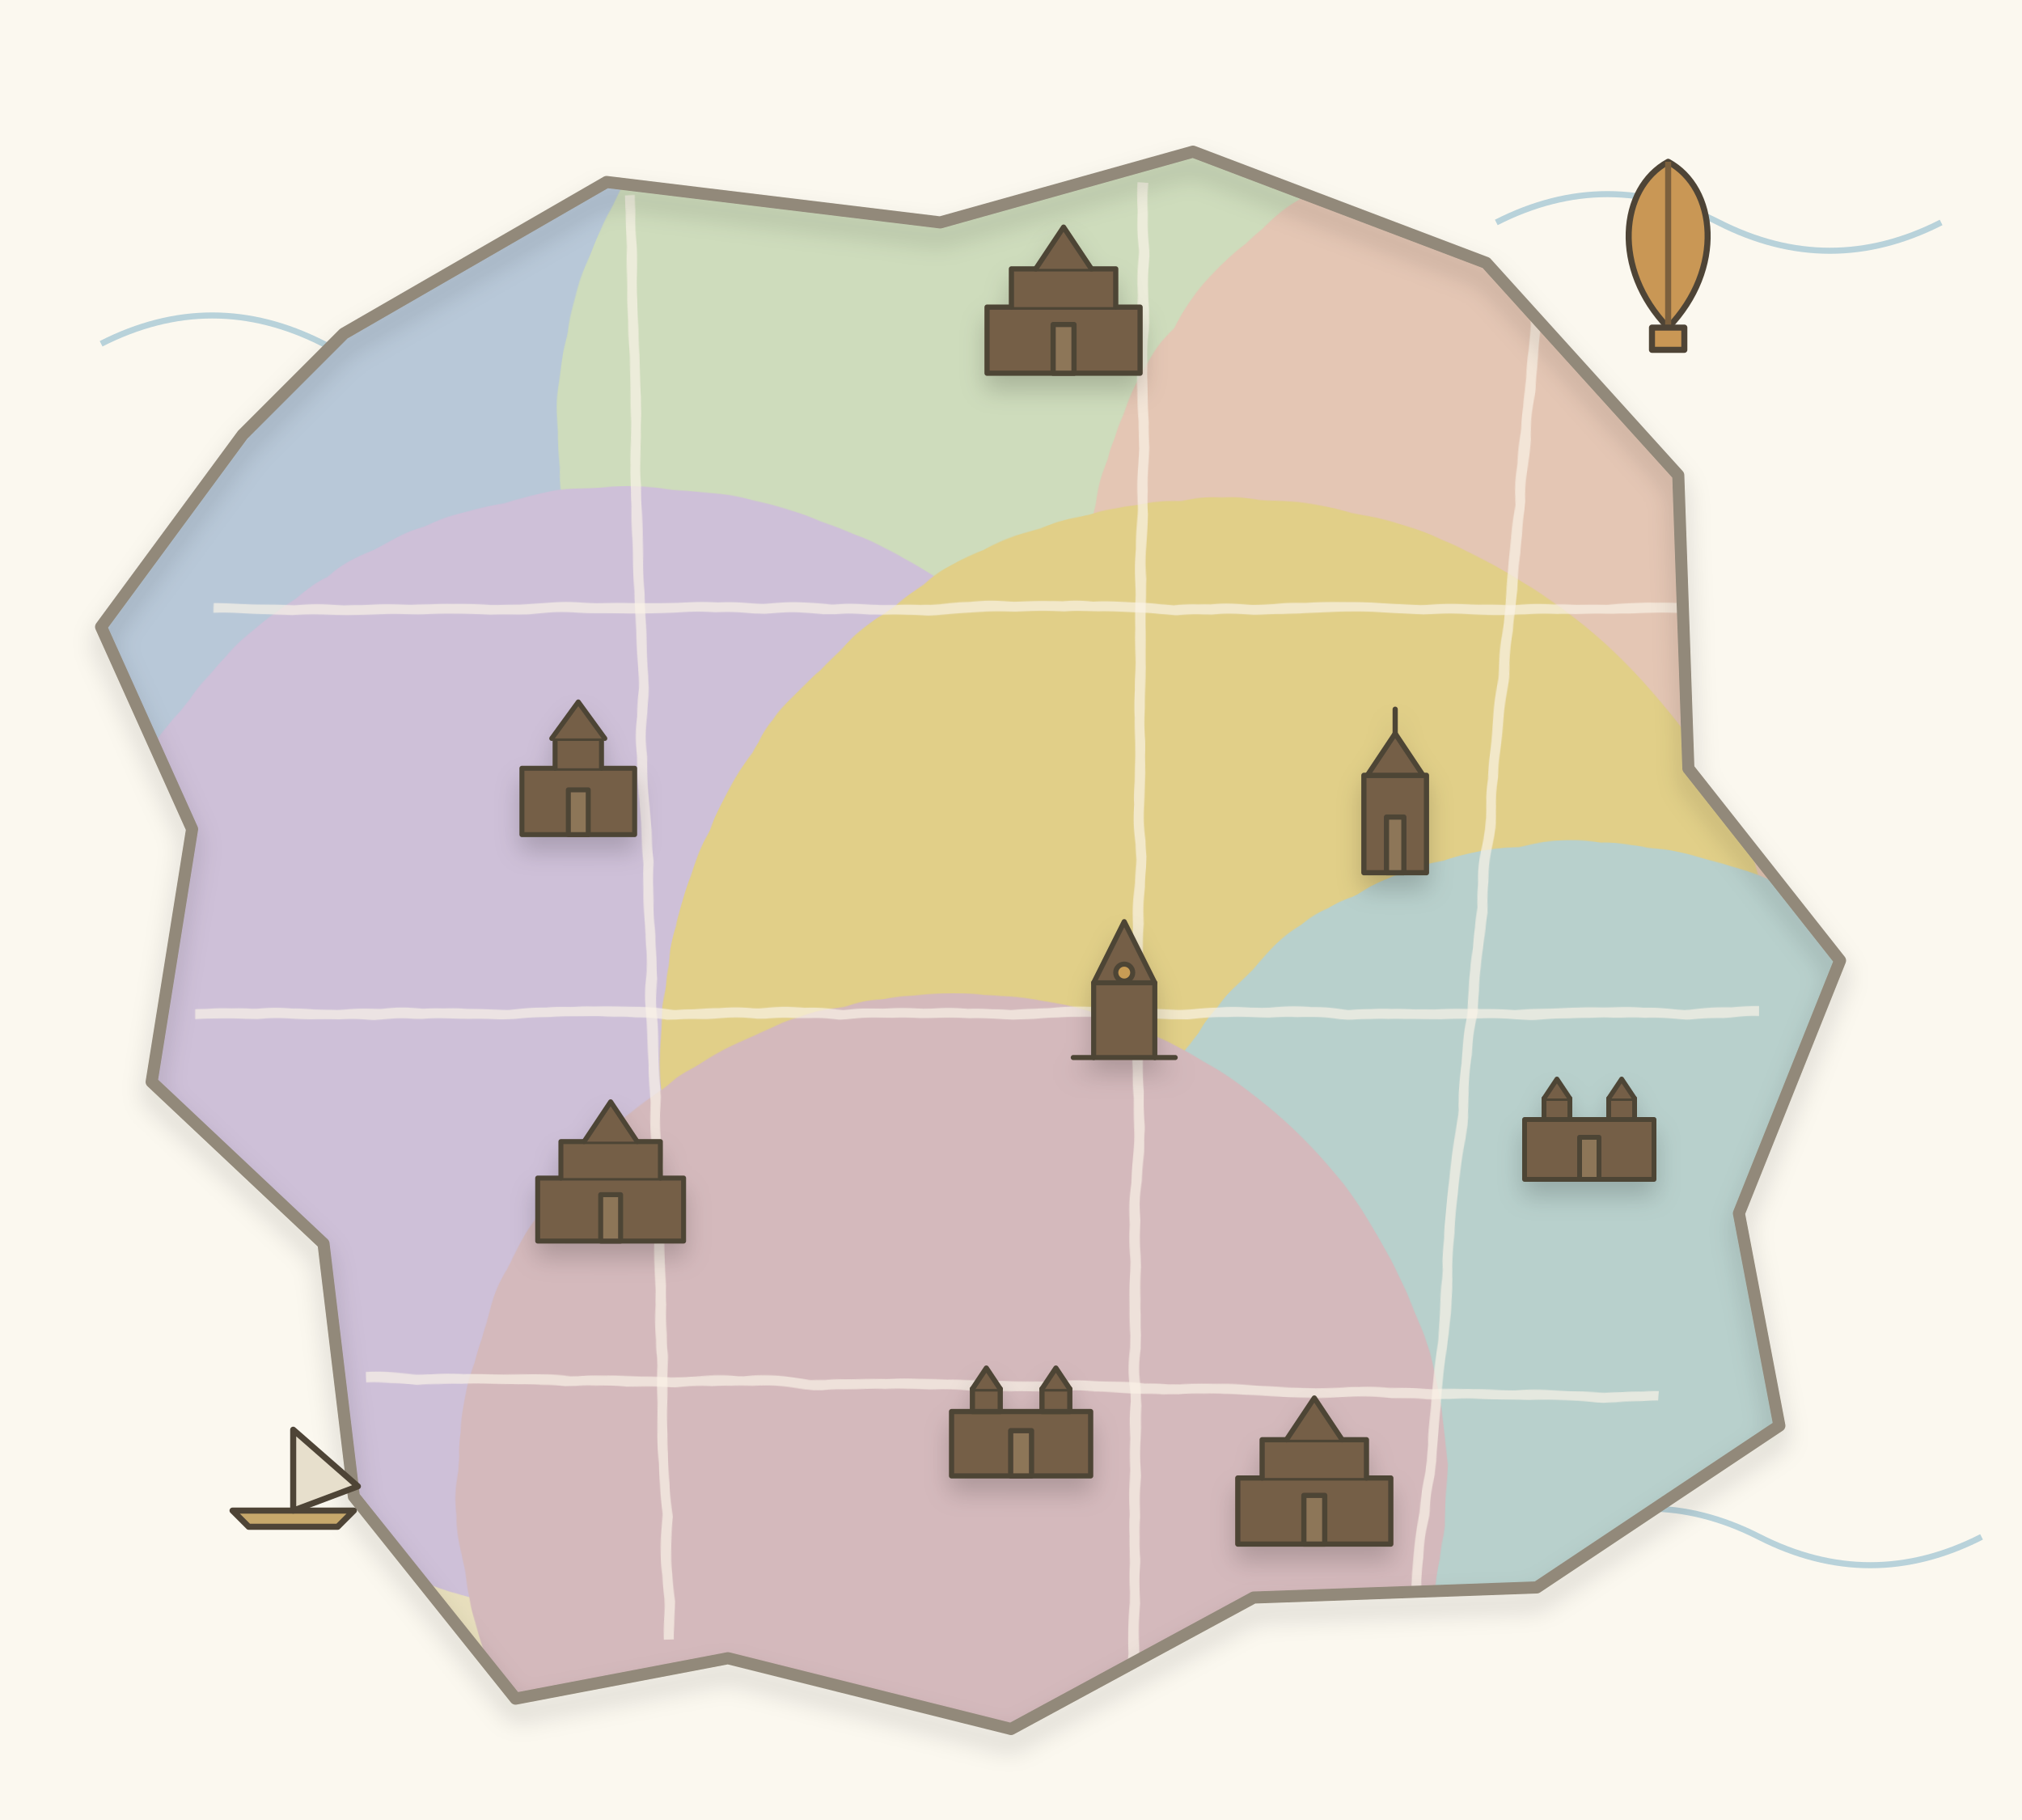
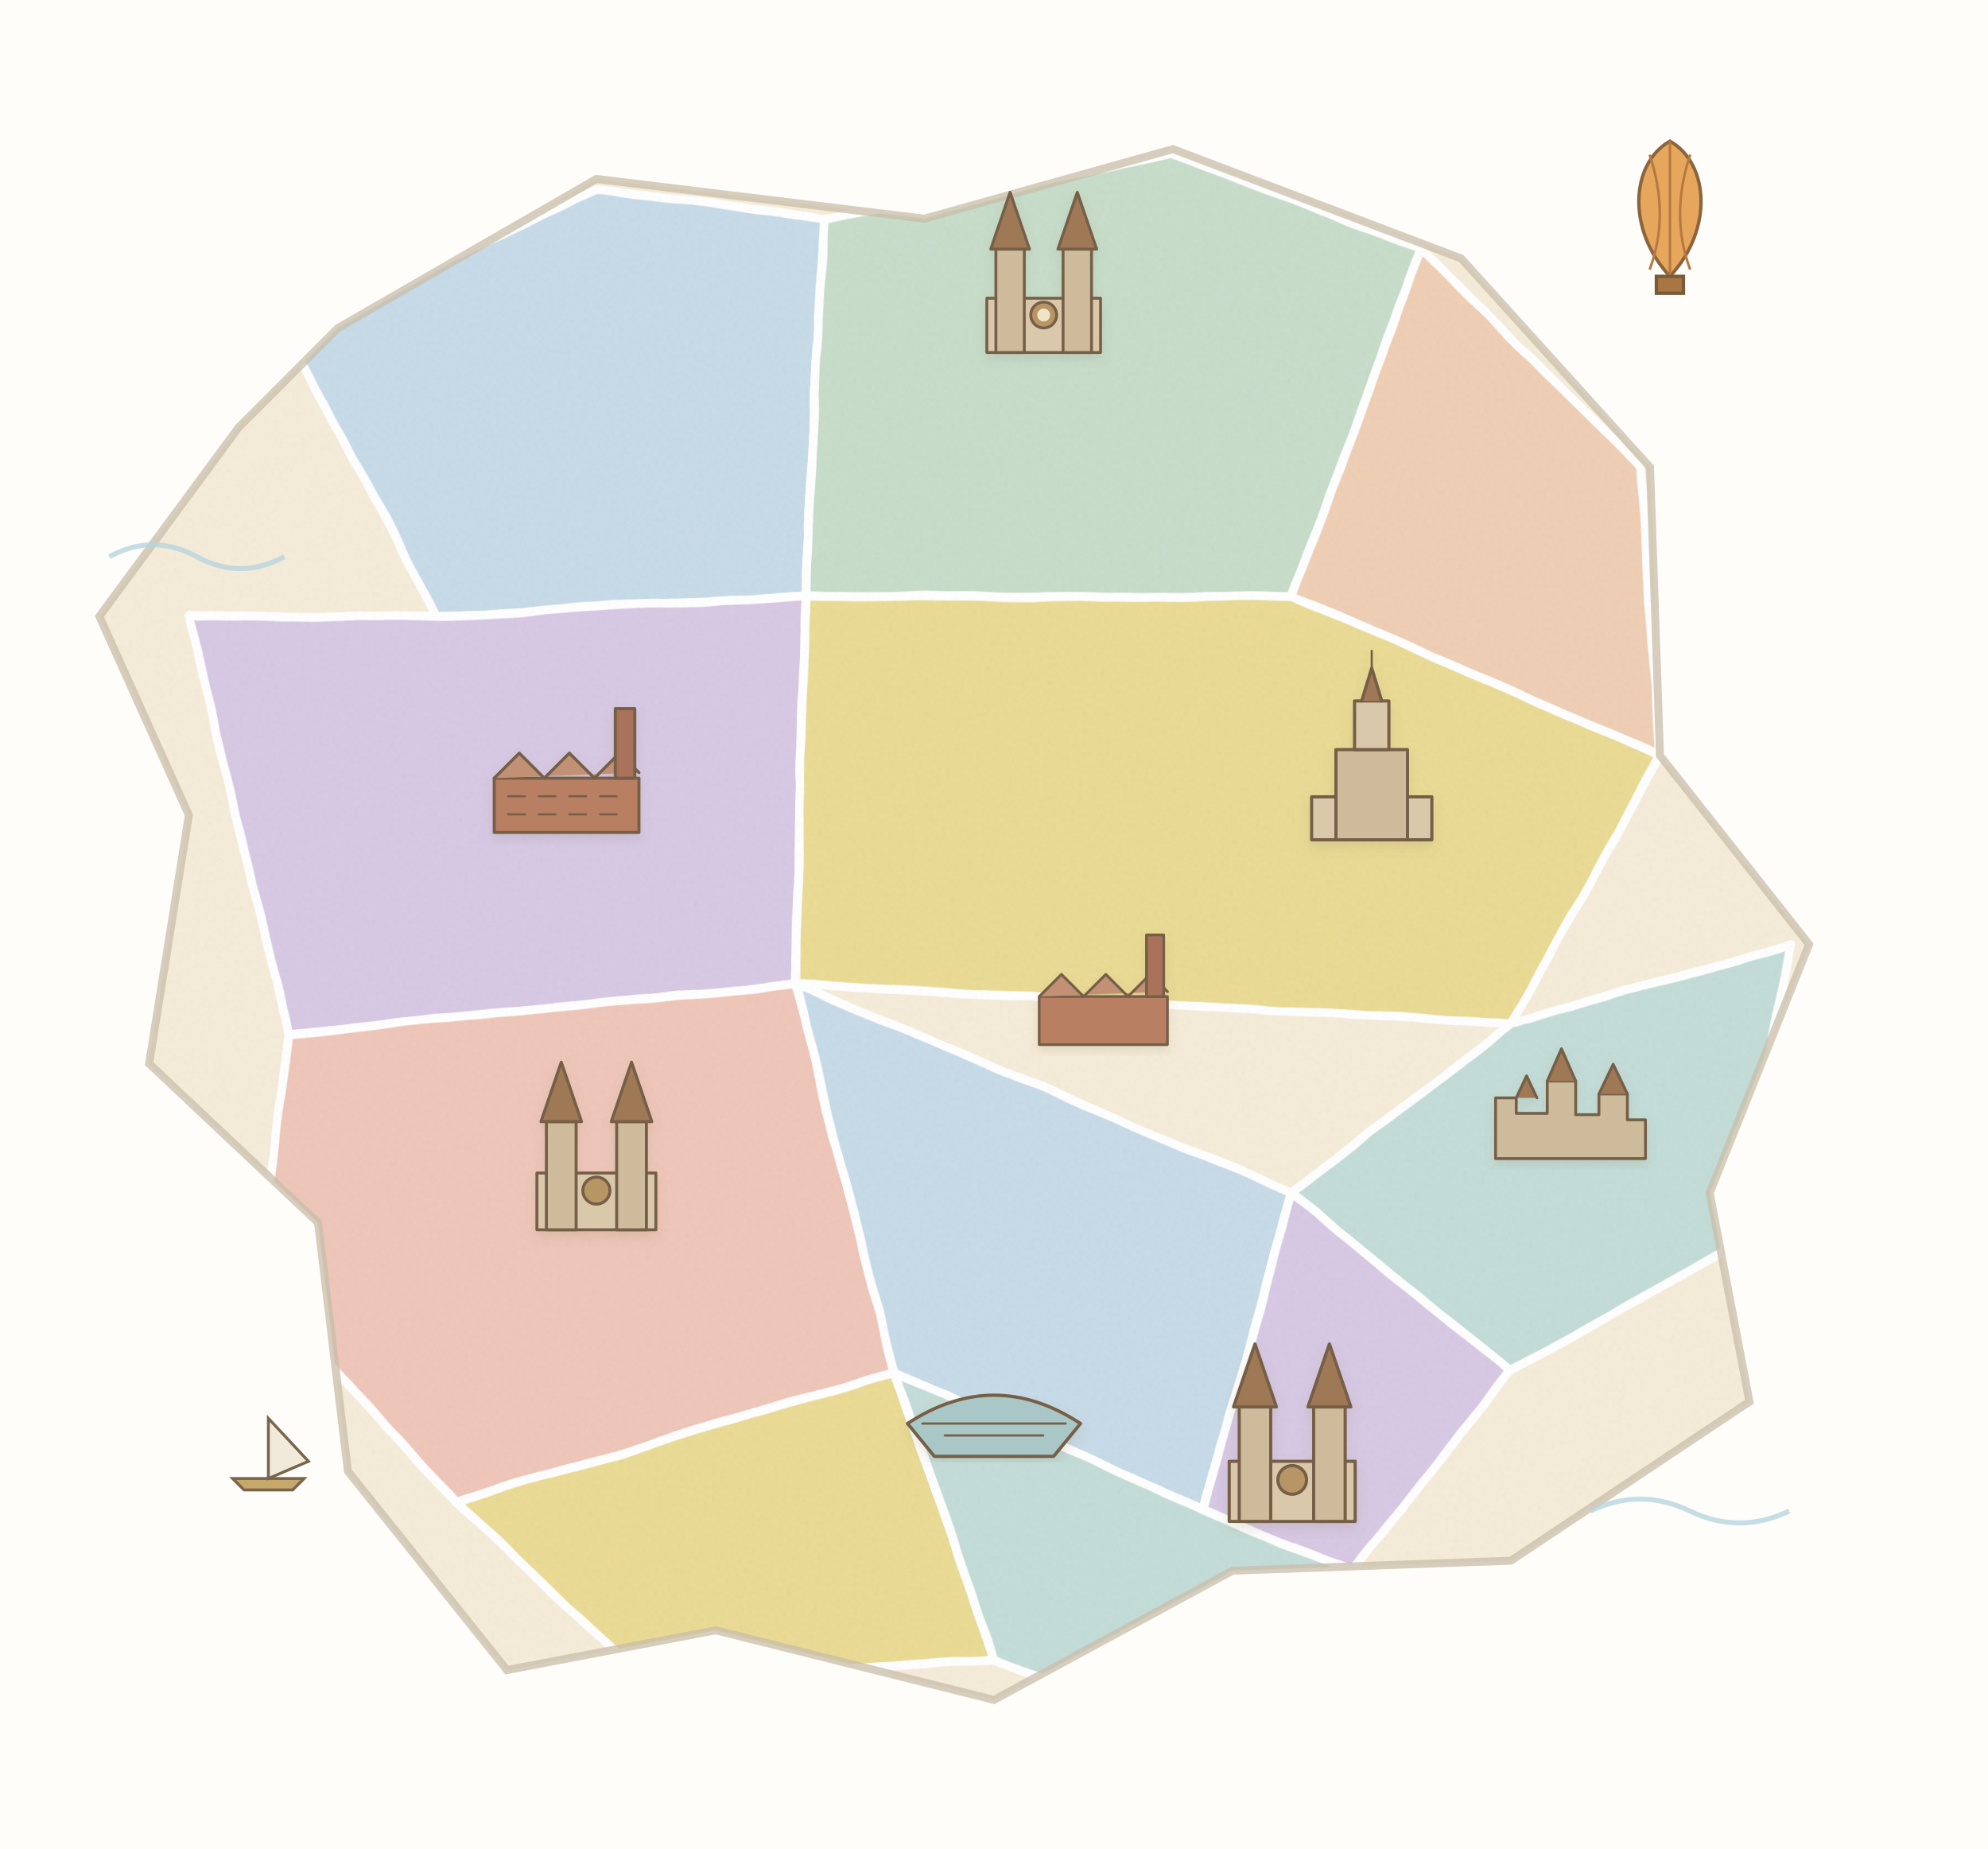
- <svg xmlns="http://www.w3.org/2000/svg" viewBox="0 0 1000 900">
+ <svg xmlns="http://www.w3.org/2000/svg" viewBox="0 0 1000 930">
  <defs>
-     <filter id="paper">
-       <feTurbulence baseFrequency=".012" numOctaves="3" seed="11" result="n" />
-       <feDisplacementMap in="SourceGraphic" in2="n" scale="4" />
+     <filter id="wc" x="-10%" y="-10%" width="120%" height="120%">
+       <feTurbulence type="fractalNoise" baseFrequency="0.018" numOctaves="3" seed="7" result="noise" />
+       <feDisplacementMap in="SourceGraphic" in2="noise" scale="3" xChannelSelector="R" yChannelSelector="G" />
    </filter>
-     <filter id="shadow">
-       <feDropShadow dx="0" dy="7" stdDeviation="6" flood-opacity=".18" />
+     <filter id="paper" x="-10%" y="-10%" width="120%" height="120%">
+       <feTurbulence type="fractalNoise" baseFrequency="0.45" numOctaves="2" seed="15" result="grain" />
+       <feColorMatrix in="grain" type="saturate" values="0" result="g" />
+       <feComponentTransfer in="g" result="ga">
+         <feFuncA type="table" tableValues="0 .08" />
+       </feComponentTransfer>
+       <feBlend in="SourceGraphic" in2="ga" mode="multiply" />
    </filter>
-     <style>
-     .stroke{stroke:#4e4436;stroke-width:3;stroke-linejoin:round;stroke-linecap:round}
-     .land{fill:#745f47}
-     .gold{fill:#c79c54}
-     .road{stroke:#fbf3e7;stroke-width:5;opacity:.68}
-     .sea{stroke:#a7c8d4;stroke-width:3;fill:none;opacity:.8}
-   </style>
-     <clipPath id="pl">
+     <filter id="softshadow">
+       <feDropShadow dx="0" dy="4" stdDeviation="4" flood-color="#786b55" flood-opacity=".15" />
+     </filter>
+     <style>.r{stroke:#fff;stroke-width:4.4;stroke-linejoin:round;filter:url(#wc)}.land{stroke:#755f47;stroke-width:2.2;stroke-linejoin:round;stroke-linecap:round}.thin{stroke:#755f47;stroke-width:1.5;stroke-linejoin:round;stroke-linecap:round;fill:none}.stone{fill:#d9c8aa}.stone2{fill:#cdbb9c}.roof{fill:#9f7856}.dark{fill:#6e5943}.glass{fill:#a9c7c7}.tree{fill:#758b67;stroke:#627457;stroke-width:1}.wave{fill:none;stroke:#b7d4df;stroke-width:2.5;opacity:.8}.bird{fill:none;stroke:#73736f;stroke-width:1.8;stroke-linecap:round}</style>
+     <clipPath id="clip">
      <path d="M170 165L300 90l165 20 125-35 145 55 95 105 5 145 75 95-50 125 20 105-120 80-140 5-120 65-140-35-105 20-80-100-15-125-85-80 20-125-45-100 70-95z" />
    </clipPath>
-     <g id="townhall">
-       <rect x="-34" y="6" width="68" height="40" class="land stroke" />
-       <path d="M-14 6V-12h28V6" class="land stroke" />
-       <path d="M-2-12V-30" class="stroke" stroke="#745f47" fill="none" />
-       <path d="M-16-12L0-34 16-12" class="land stroke" />
-       <rect x="-6" y="19" width="12" height="27" fill="#8d7658" class="stroke" />
-     </g>
-     <g id="towerblock">
-       <rect x="-18" y="-10" width="36" height="56" class="land stroke" />
-       <path d="M0-34L-16-10h32z" class="land stroke" />
-       <path d="M0-34V-48" class="stroke" stroke="#745f47" fill="none" />
-       <rect x="-5" y="14" width="10" height="32" fill="#8d7658" class="stroke" />
-     </g>
-     <g id="castle">
-       <rect x="-40" y="7" width="80" height="37" class="land stroke" />
-       <rect x="-28" y="-6" width="16" height="13" class="land stroke" />
-       <rect x="12" y="-6" width="16" height="13" class="land stroke" />
-       <path d="M-28 -6l8-12 8 12M12 -6l8-12 8 12" class="land stroke" />
-       <rect x="-6" y="18" width="12" height="26" fill="#8d7658" class="stroke" />
-     </g>
-     <g id="gate">
-       <rect x="-44" y="8" width="88" height="38" class="land stroke" />
-       <path d="M-30 8V-14h60V8" class="land stroke" />
-       <path d="M-16-14L0-38 16-14" class="land stroke" />
-       <rect x="-6" y="18" width="12" height="28" fill="#8d7658" class="stroke" />
-     </g>
-     <g id="mine">
-       <path d="M-18 44V0L0-36 18 0v44" class="land stroke" />
-       <path d="M-30 44h60" class="stroke" stroke="#745f47" fill="none" />
-       <path d="M-18 0h36" class="stroke" stroke="#745f47" fill="none" />
-       <circle cx="0" cy="-6" r="5" class="gold stroke" />
-     </g>
  </defs>
-   <rect width="1000" height="900" fill="#fbf8ef" />
-   <path d="M50 170q55-28 110 0t110 0" class="sea" />
-   <path d="M740 110q55-28 110 0t110 0" class="sea" />
-   <path d="M760 760q55-28 110 0t110 0" class="sea" />
-   <g clip-path="url(#pl)" filter="url(#paper)">
-     <rect x="70" y="55" width="840" height="780" fill="#e8dfbd" />
-     <circle cx="250" cy="230" r="255" fill="#b8c8d8" />
-     <circle cx="520" cy="210" r="245" fill="#cedcbc" />
-     <circle cx="780" cy="300" r="245" fill="#e4c6b4" />
-     <circle cx="310" cy="520" r="280" fill="#cec0d8" />
-     <circle cx="605" cy="525" r="280" fill="#e1cf88" />
-     <circle cx="780" cy="650" r="235" fill="#b8d0cc" />
-     <circle cx="470" cy="735" r="245" fill="#d4b9bc" />
-     <path d="M105 300L850 300" class="road" />
-     <path d="M95 500L870 500" class="road" />
-     <path d="M180 680L820 690" class="road" />
-     <path d="M310 95L330 810" class="road" />
-     <path d="M565 90L560 825" class="road" />
-     <path d="M760 140L700 790" class="road" />
+   <rect width="1000" height="930" fill="#fffdf9" />
+   <g clip-path="url(#clip)" filter="url(#paper)">
+     <rect width="1000" height="930" fill="#f5ecd9" />
+     <path d="M145 170L300 95 415 110 405 300 220 310z" fill="#c8dbe8" class="r" />
+     <path d="M415 110L590 78 715 125 650 300 405 300z" fill="#c8ddca" class="r" />
+     <path d="M715 125L825 235 835 380 650 300z" fill="#efcfb5" class="r" />
+     <path d="M95 310L220 310 405 300 400 495 145 520z" fill="#d8c9e4" class="r" />
+     <path d="M405 300L650 300 835 380 760 515 400 495z" fill="#eadb95" class="r" />
+     <path d="M760 515L900 475 875 625 760 690 650 600z" fill="#c4ddd8" class="r" />
+     <path d="M145 520L400 495 450 690 230 755 130 650z" fill="#efc7ba" class="r" />
+     <path d="M400 495L650 600 605 760 450 690z" fill="#c8dbe8" class="r" />
+     <path d="M650 600L760 690 680 790 605 760z" fill="#d8c9e4" class="r" />
+     <path d="M230 755L450 690 500 835 325 845z" fill="#eadb95" class="r" />
+     <path d="M450 690L605 760 680 790 540 850 500 835z" fill="#c4ddd8" class="r" />
  </g>
-   <path d="M170 165L300 90l165 20 125-35 145 55 95 105 5 145 75 95-50 125 20 105-120 80-140 5-120 65-140-35-105 20-80-100-15-125-85-80 20-125-45-100 70-95z" fill="none" stroke="#92897a" stroke-width="6" stroke-linejoin="round" filter="url(#shadow)" />
-   <g filter="url(#shadow)">
-     <g transform="translate(526 145) scale(.86)">
-       <use href="#gate" />
-     </g>
-     <g transform="translate(286 375) scale(.82)">
-       <use href="#townhall" />
-     </g>
-     <g transform="translate(690 392) scale(.86)">
-       <use href="#towerblock" />
-     </g>
-     <g transform="translate(556 486) scale(.84)">
-       <use href="#mine" />
-     </g>
-     <g transform="translate(302 576) scale(.82)">
-       <use href="#gate" />
-     </g>
-     <g transform="translate(786 548) scale(.8)">
-       <use href="#castle" />
-     </g>
-     <g transform="translate(505 692) scale(.86)">
-       <use href="#castle" />
-     </g>
-     <g transform="translate(650 724) scale(.86)">
-       <use href="#gate" />
-     </g>
+   <path d="M170 165L300 90l165 20 125-35 145 55 95 105 5 145 75 95-50 125 20 105-120 80-140 5-120 65-140-35-105 20-80-100-15-125-85-80 20-125-45-100 70-95z" fill="none" stroke="#c8bda9" stroke-width="4" opacity=".75" />
+   <g transform="translate(525 150) scale(.65)" filter="url(#softshadow)">
+     <rect x="-44" y="0" width="88" height="42" class="stone land" />
+     <rect x="-37" y="-38" width="22" height="80" class="stone2 land" />
+     <rect x="15" y="-38" width="22" height="80" class="stone2 land" />
+     <path d="M-41-38l15-44 15 44zM11-38l15-44 15 44z" class="roof land" />
+     <circle cx="0" cy="13" r="10" fill="#b89565" class="land" />
+     <circle cx="0" cy="13" r="5" fill="#efe4c6" />
  </g>
-   <g transform="translate(825 120)">
-     <path d="M0 42C-28 13-24-27 0-40C24-27 28 13 0 42z" fill="#c99755" class="stroke" />
-     <path d="M0-40v82" stroke="#7c603d" stroke-width="3" />
-     <rect x="-8" y="42" width="16" height="11" fill="#c99755" class="stroke" />
+   <g transform="translate(285 390) scale(.7)" filter="url(#softshadow)">
+     <rect x="-52" y="2" width="104" height="39" fill="#b87f63" class="land" />
+     <path d="M-52 2l18-18 18 18 18-18 18 18 18-18 14 14" fill="#c29175" class="land" />
+     <rect x="35" y="-48" width="14" height="50" fill="#aa725a" class="land" />
+     <path d="M-42 15h12M-20 15h12M2 15h12M24 15h12M-42 28h12M-20 28h12M2 28h12M24 28h12" class="thin" />
  </g>
-   <g transform="translate(145 735)">
-     <path d="M-30 12h60l-8 8h-44z" fill="#c7a86b" class="stroke" />
-     <path d="M0 12V-28l32 28z" fill="#e7dfcc" class="stroke" />
+   <g transform="translate(690 390) scale(.72)" filter="url(#softshadow)">
+     <rect x="-42" y="15" width="84" height="30" class="stone land" />
+     <rect x="-25" y="-18" width="50" height="63" class="stone2 land" />
+     <rect x="-12" y="-52" width="24" height="34" class="stone land" />
+     <path d="M-7-52L0-75 7-52" class="roof land" />
+     <path d="M0-75v-12" class="thin" />
  </g>
+   <g transform="translate(555 500) scale(.62)" filter="url(#softshadow)">
+     <rect x="-52" y="2" width="104" height="39" fill="#b87f63" class="land" />
+     <path d="M-52 2l18-18 18 18 18-18 18 18 18-18 14 14" fill="#c29175" class="land" />
+     <rect x="35" y="-48" width="14" height="50" fill="#aa725a" class="land" />
+   </g>
+   <g transform="translate(300 590) scale(.68)" filter="url(#softshadow)">
+     <rect x="-44" y="0" width="88" height="42" class="stone land" />
+     <rect x="-37" y="-38" width="22" height="80" class="stone2 land" />
+     <rect x="15" y="-38" width="22" height="80" class="stone2 land" />
+     <path d="M-41-38l15-44 15 44zM11-38l15-44 15 44z" class="roof land" />
+     <circle cx="0" cy="13" r="10" fill="#b89565" class="land" />
+   </g>
+   <g transform="translate(790 560) scale(.65)" filter="url(#softshadow)">
+     <path d="M-58 35h116V5H44V-15H22V1H4V-25H-18V0H-42V-12H-58z" class="stone2 land" />
+     <path d="M-42-12l8-17 8 17M22-15l11-23 11 23M-18-25l11-25 11 25" class="roof land" />
+   </g>
+   <g transform="translate(500 710) scale(.75)" filter="url(#softshadow)">
+     <path d="M-58 8Q0-30 58 8L40 30H-40z" class="glass land" />
+     <path d="M-48 8h96M-33 16h66" class="thin" />
+   </g>
+   <g transform="translate(650 735) scale(.72)" filter="url(#softshadow)">
+     <rect x="-44" y="0" width="88" height="42" class="stone land" />
+     <rect x="-37" y="-38" width="22" height="80" class="stone2 land" />
+     <rect x="15" y="-38" width="22" height="80" class="stone2 land" />
+     <path d="M-41-38l15-44 15 44zM11-38l15-44 15 44z" class="roof land" />
+     <circle cx="0" cy="13" r="10" fill="#b89565" class="land" />
+   </g>
+   <g transform="translate(840 105) scale(.85)">
+     <path d="M0 40C-26 12-23-27 0-40C23-27 26 12 0 40z" fill="#e6a75c" stroke="#8a653d" stroke-width="2" />
+     <path d="M0-40v80M-12-32q12 36 0 68M12-32q-12 36 0 68" fill="none" stroke="#b77942" stroke-width="1.5" />
+     <rect x="-8" y="40" width="16" height="10" fill="#a87643" stroke="#795a3b" stroke-width="2" />
+   </g>
+   <g transform="translate(135 735) scale(.72)">
+     <path d="M-25 12h50l-8 8h-34z" fill="#c7a86b" stroke="#78654d" stroke-width="2" />
+     <path d="M0 12V-30l28 30z" fill="#f1eadb" stroke="#78654d" stroke-width="2" />
+   </g>
+   <path d="M55 280q22-12 44 0t44 0M800 760q25-12 50 0t50 0" class="wave" />
</svg>
